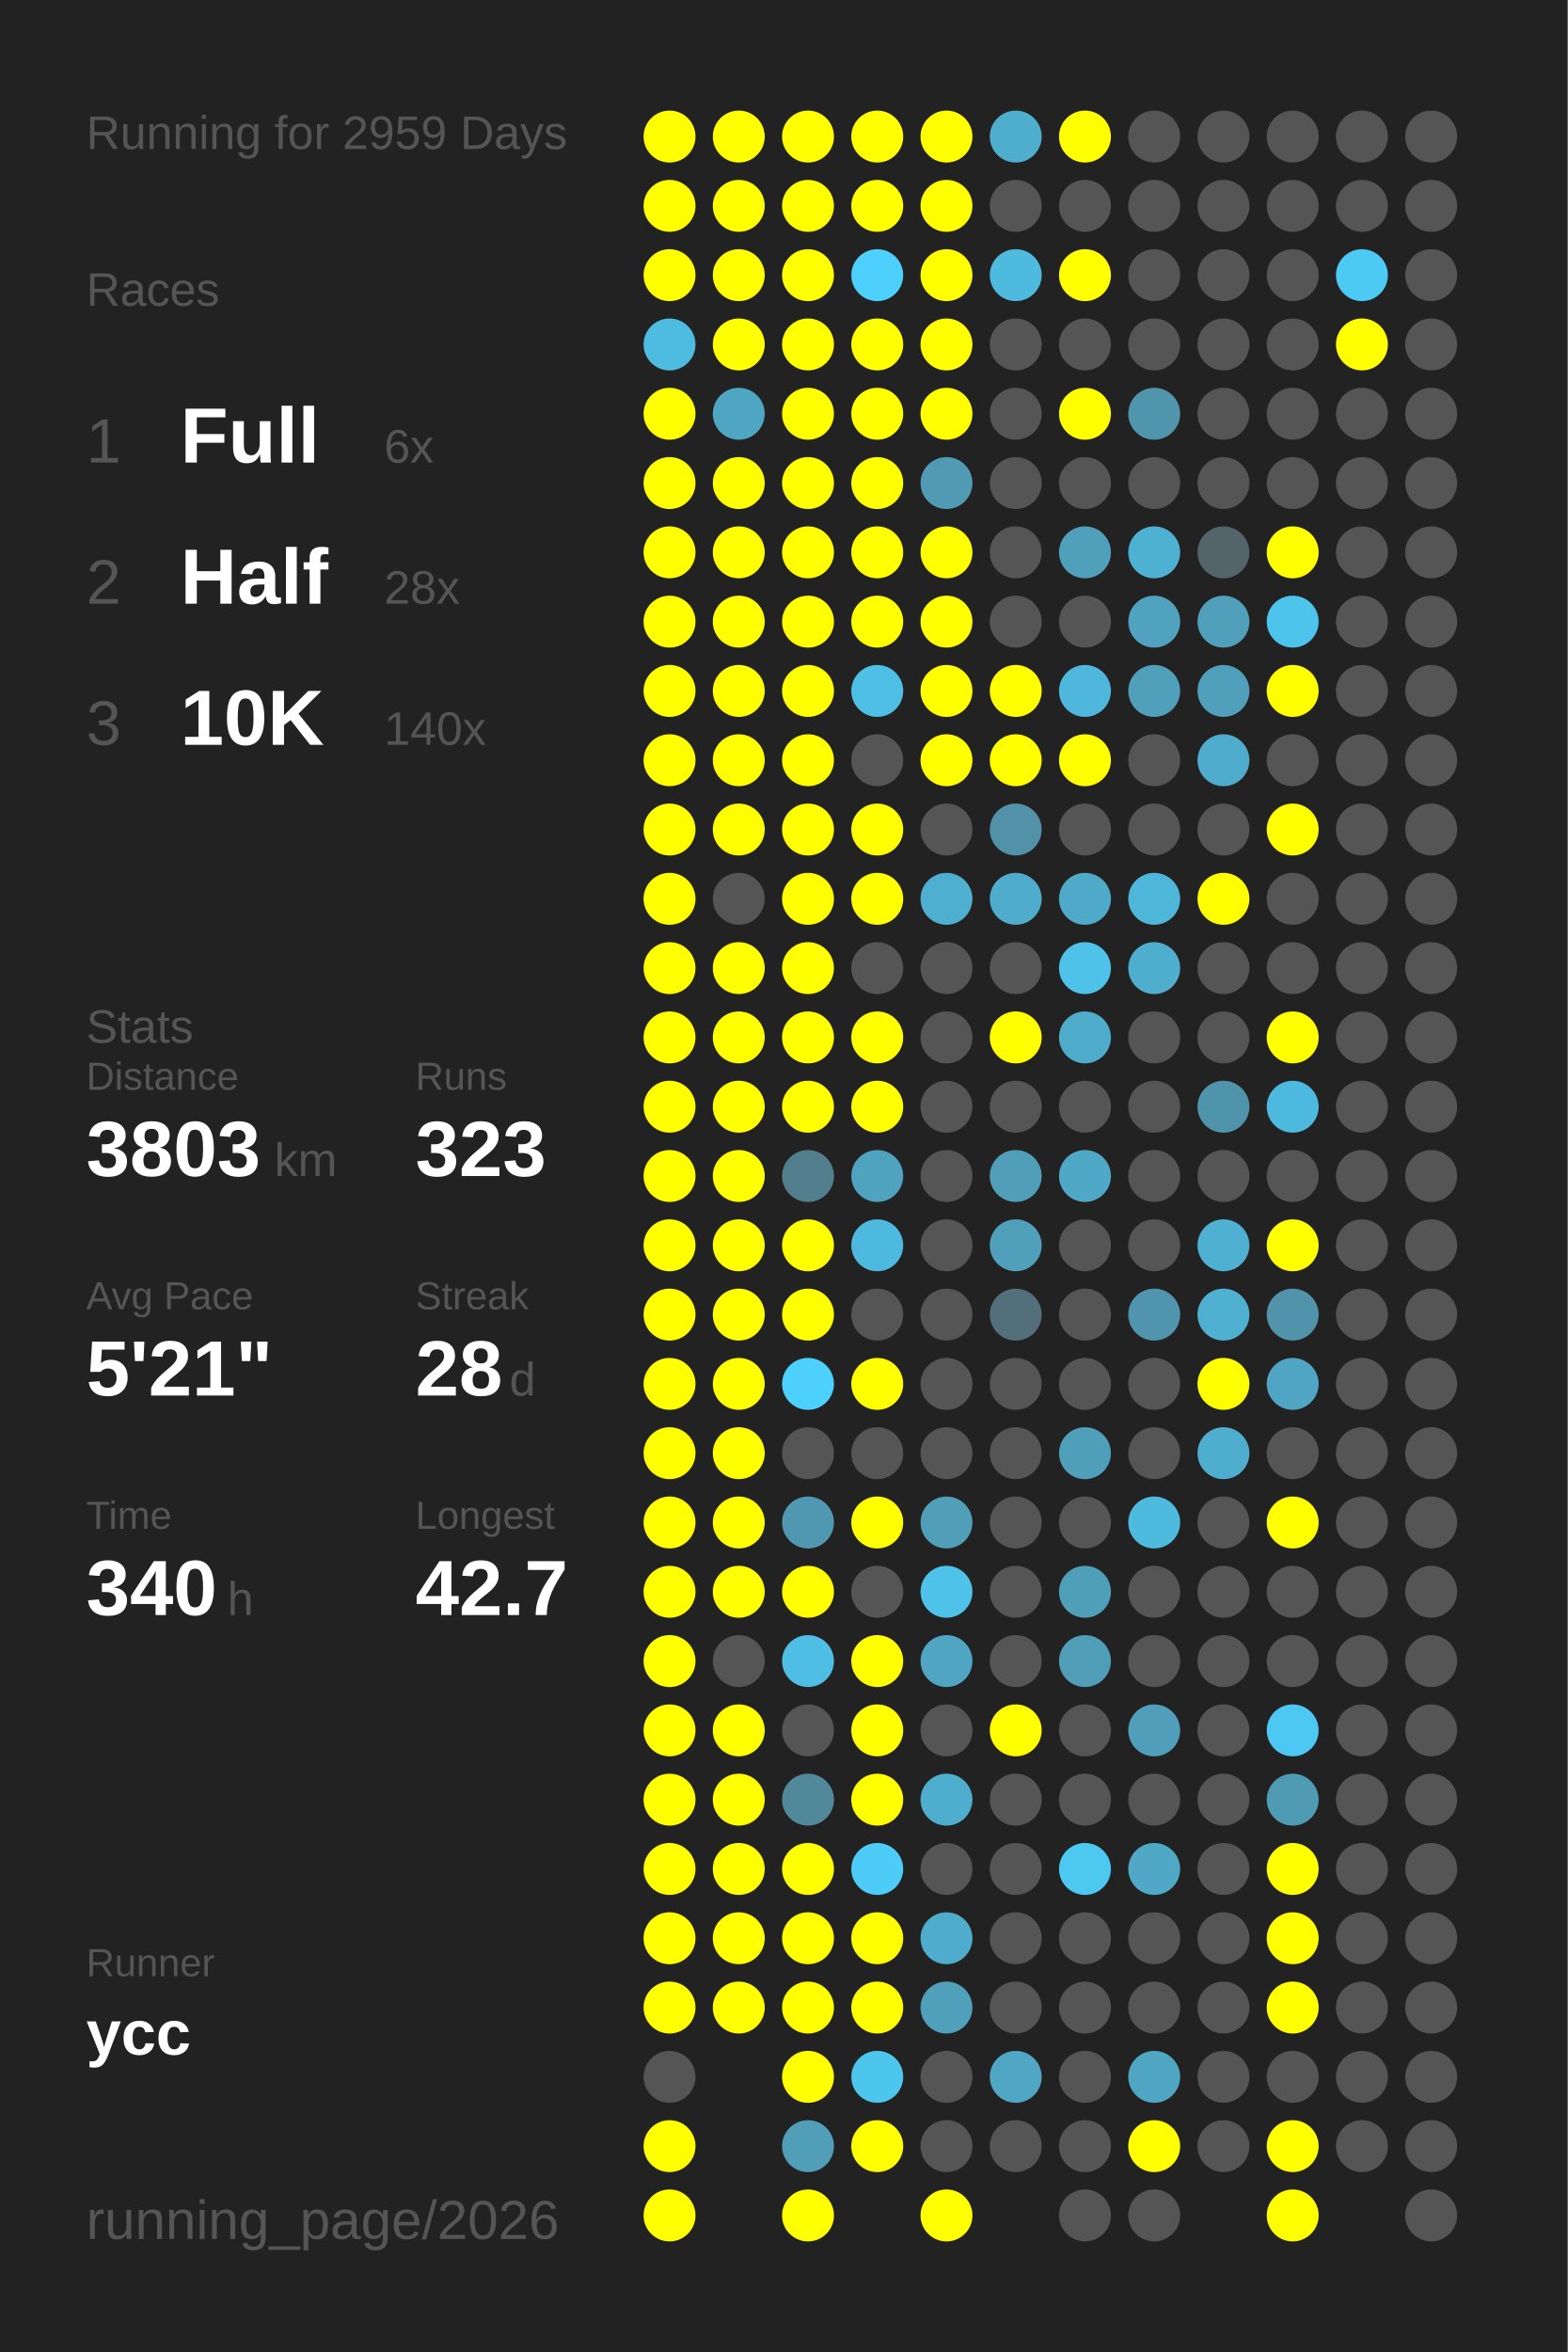
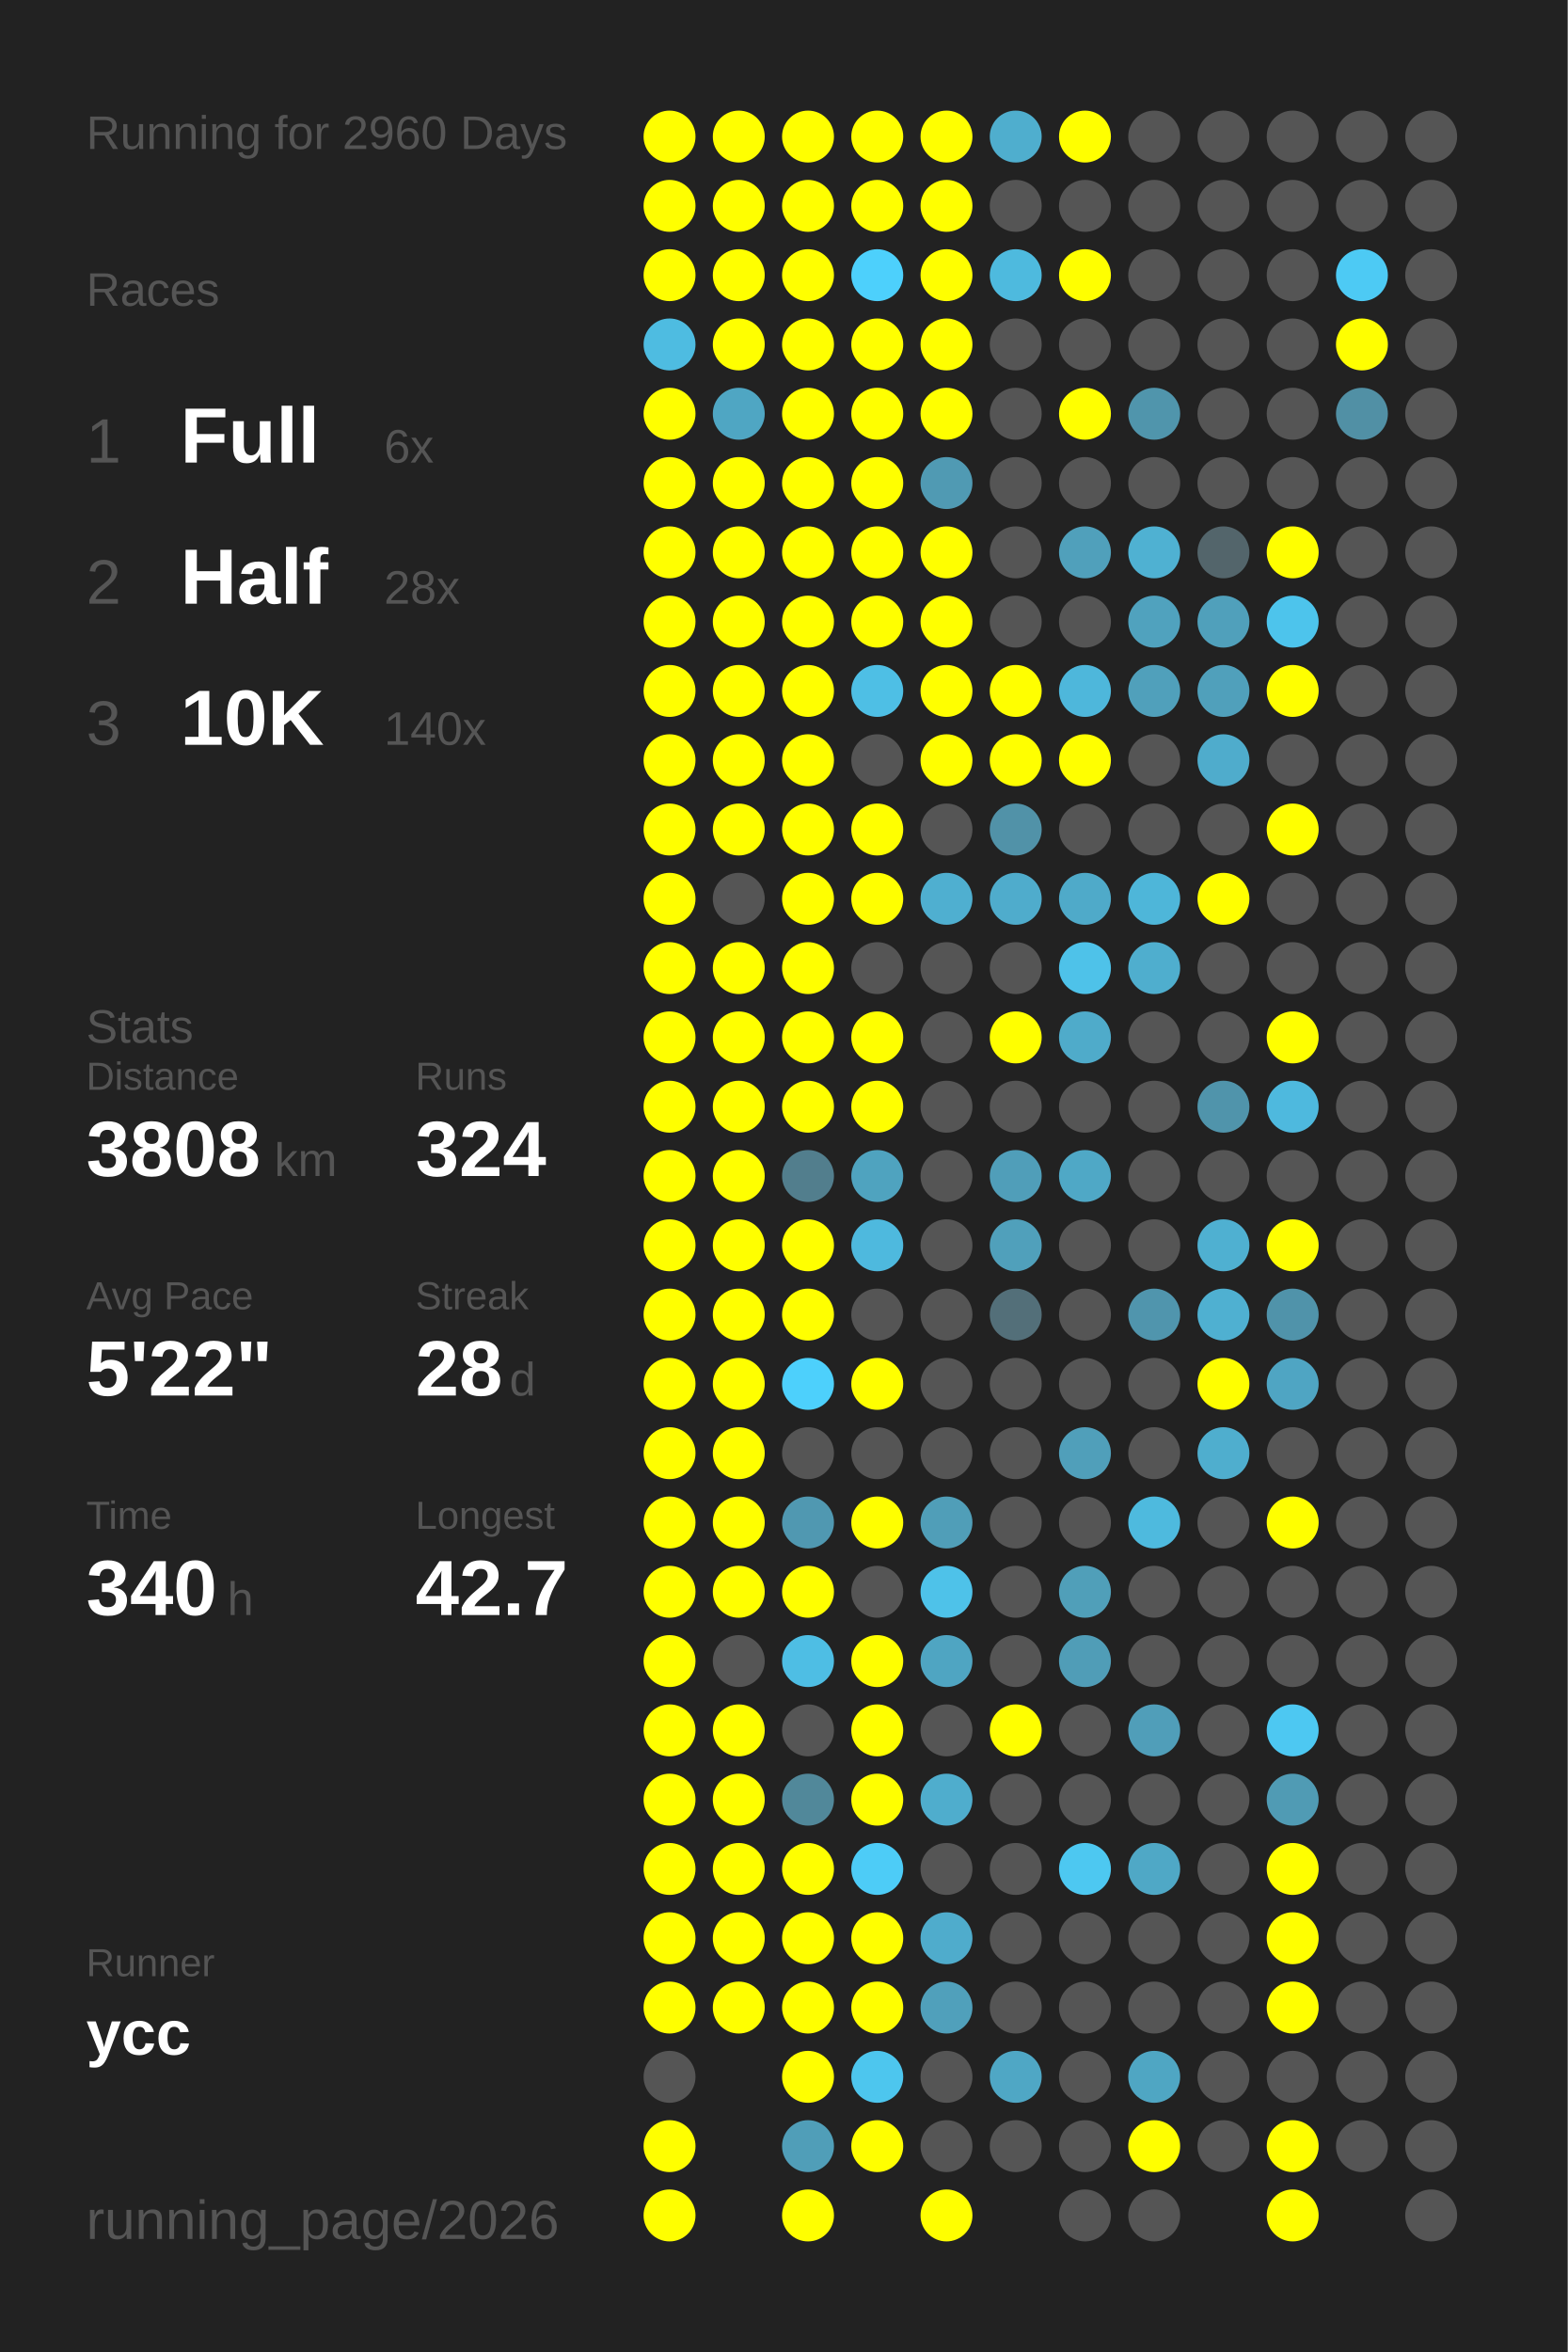
<svg xmlns="http://www.w3.org/2000/svg" baseProfile="full" height="300mm" version="1.1" viewBox="0,0,200,300" width="200mm">
  <defs />
  <rect fill="#222222" height="300" width="200" x="0" y="0" />
-   <text fill="#555555" style="font-size:6px; font-family:Arial;" x="11" y="19">Running for 2959 Days</text>
+   <text fill="#555555" style="font-size:6px; font-family:Arial;" x="11" y="19">Running for 2960 Days</text>
  <text fill="#555555" style="font-size:6px; font-family:Arial;" x="11" y="39">Races</text>
  <text fill="#555555" style="font-size:8px; font-family:Arial;" x="11" y="59">1</text>
  <text fill="#FFFFFF" style="font-size:10px; font-family:Arial; font-weight:bold;" x="23" y="59">Full</text>
  <text fill="#555555" style="font-size:6px; font-family:Arial;" x="49" y="59">6x</text>
  <text fill="#555555" style="font-size:8px; font-family:Arial;" x="11" y="77">2</text>
  <text fill="#FFFFFF" style="font-size:10px; font-family:Arial; font-weight:bold;" x="23" y="77">Half</text>
  <text fill="#555555" style="font-size:6px; font-family:Arial;" x="49" y="77">28x</text>
  <text fill="#555555" style="font-size:8px; font-family:Arial;" x="11" y="95">3</text>
  <text fill="#FFFFFF" style="font-size:10px; font-family:Arial; font-weight:bold;" x="23" y="95">10K</text>
  <text fill="#555555" style="font-size:6px; font-family:Arial;" x="49" y="95">140x</text>
  <text fill="#555555" style="font-size:6px; font-family:Arial;" x="11" y="133">Stats</text>
  <text fill="#555555" style="font-size:5px; font-family:Arial;" x="11" y="139">Distance</text>
-   <text fill="#FFFFFF" style="font-size:10px; font-family:Arial; font-weight:bold;" x="11" y="150">3803</text>
+   <text fill="#FFFFFF" style="font-size:10px; font-family:Arial; font-weight:bold;" x="11" y="150">3808</text>
  <text fill="#555555" style="font-size:6px; font-family:Arial;" x="35" y="150">km</text>
  <text fill="#555555" style="font-size:5px; font-family:Arial;" x="53" y="139">Runs</text>
-   <text fill="#FFFFFF" style="font-size:10px; font-family:Arial; font-weight:bold;" x="53" y="150">323</text>
+   <text fill="#FFFFFF" style="font-size:10px; font-family:Arial; font-weight:bold;" x="53" y="150">324</text>
  <text fill="#555555" style="font-size:5px; font-family:Arial;" x="11" y="167">Avg Pace</text>
-   <text fill="#FFFFFF" style="font-size:10px; font-family:Arial; font-weight:bold;" x="11" y="178">5'21"</text>
+   <text fill="#FFFFFF" style="font-size:10px; font-family:Arial; font-weight:bold;" x="11" y="178">5'22"</text>
  <text fill="#555555" style="font-size:5px; font-family:Arial;" x="53" y="167">Streak</text>
  <text fill="#FFFFFF" style="font-size:10px; font-family:Arial; font-weight:bold;" x="53" y="178">28</text>
  <text fill="#555555" style="font-size:6px; font-family:Arial;" x="65" y="178">d</text>
  <text fill="#555555" style="font-size:5px; font-family:Arial;" x="11" y="195">Time</text>
  <text fill="#FFFFFF" style="font-size:10px; font-family:Arial; font-weight:bold;" x="11" y="206">340</text>
  <text fill="#555555" style="font-size:6px; font-family:Arial;" x="29" y="206">h</text>
  <text fill="#555555" style="font-size:5px; font-family:Arial;" x="53" y="195">Longest</text>
  <text fill="#FFFFFF" style="font-size:10px; font-family:Arial; font-weight:bold;" x="53" y="206">42.7</text>
  <text fill="#555555" style="font-size:5px; font-family:Arial;" x="11" y="252.065">Runner</text>
  <text fill="#FFFFFF" style="font-size:8px; font-family:Arial; font-weight:bold;" x="11" y="262.065">ycc</text>
  <text fill="#555555" style="font-size:7px; font-family:Arial;" x="11" y="285.581">running_page/2026</text>
  <circle cx="85.417" cy="17.419" fill="#FFFF00" r="3.312" />
  <circle cx="85.417" cy="26.258" fill="#FFFF00" r="3.312" />
  <circle cx="85.417" cy="35.097" fill="#FFFF00" r="3.312" />
  <circle cx="85.417" cy="43.935" fill="#4ebce1" r="3.312" />
  <circle cx="85.417" cy="52.774" fill="#FFFF00" r="3.312" />
  <circle cx="85.417" cy="61.613" fill="#FFFF00" r="3.312" />
  <circle cx="85.417" cy="70.452" fill="#FFFF00" r="3.312" />
  <circle cx="85.417" cy="79.29" fill="#FFFF00" r="3.312" />
  <circle cx="85.417" cy="88.129" fill="#FFFF00" r="3.312" />
  <circle cx="85.417" cy="96.968" fill="#FFFF00" r="3.312" />
  <circle cx="85.417" cy="105.806" fill="#FFFF00" r="3.312" />
  <circle cx="85.417" cy="114.645" fill="#FFFF00" r="3.312" />
  <circle cx="85.417" cy="123.484" fill="#FFFF00" r="3.312" />
  <circle cx="85.417" cy="132.323" fill="#FFFF00" r="3.312" />
  <circle cx="85.417" cy="141.161" fill="#FFFF00" r="3.312" />
  <circle cx="85.417" cy="150" fill="#FFFF00" r="3.312" />
  <circle cx="85.417" cy="158.839" fill="#FFFF00" r="3.312" />
  <circle cx="85.417" cy="167.677" fill="#FFFF00" r="3.312" />
  <circle cx="85.417" cy="176.516" fill="#FFFF00" r="3.312" />
  <circle cx="85.417" cy="185.355" fill="#FFFF00" r="3.312" />
  <circle cx="85.417" cy="194.194" fill="#FFFF00" r="3.312" />
  <circle cx="85.417" cy="203.032" fill="#FFFF00" r="3.312" />
  <circle cx="85.417" cy="211.871" fill="#FFFF00" r="3.312" />
  <circle cx="85.417" cy="220.71" fill="#FFFF00" r="3.312" />
  <circle cx="85.417" cy="229.548" fill="#FFFF00" r="3.312" />
  <circle cx="85.417" cy="238.387" fill="#FFFF00" r="3.312" />
  <circle cx="85.417" cy="247.226" fill="#FFFF00" r="3.312" />
  <circle cx="85.417" cy="256.065" fill="#FFFF00" r="3.312" />
  <circle cx="85.417" cy="264.903" fill="#555555" r="3.312" />
  <circle cx="85.417" cy="273.742" fill="#FFFF00" r="3.312" />
  <circle cx="85.417" cy="282.581" fill="#FFFF00" r="3.312" />
  <circle cx="94.25" cy="17.419" fill="#FFFF00" r="3.312" />
  <circle cx="94.25" cy="26.258" fill="#FFFF00" r="3.312" />
  <circle cx="94.25" cy="35.097" fill="#FFFF00" r="3.312" />
  <circle cx="94.25" cy="43.935" fill="#FFFF00" r="3.312" />
  <circle cx="94.25" cy="52.774" fill="#4fa6c3" r="3.312" />
  <circle cx="94.25" cy="61.613" fill="#FFFF00" r="3.312" />
  <circle cx="94.25" cy="70.452" fill="#FFFF00" r="3.312" />
  <circle cx="94.25" cy="79.29" fill="#FFFF00" r="3.312" />
  <circle cx="94.25" cy="88.129" fill="#FFFF00" r="3.312" />
  <circle cx="94.25" cy="96.968" fill="#FFFF00" r="3.312" />
  <circle cx="94.25" cy="105.806" fill="#FFFF00" r="3.312" />
  <circle cx="94.25" cy="114.645" fill="#555555" r="3.312" />
  <circle cx="94.25" cy="123.484" fill="#FFFF00" r="3.312" />
  <circle cx="94.25" cy="132.323" fill="#FFFF00" r="3.312" />
  <circle cx="94.25" cy="141.161" fill="#FFFF00" r="3.312" />
  <circle cx="94.25" cy="150" fill="#FFFF00" r="3.312" />
  <circle cx="94.25" cy="158.839" fill="#FFFF00" r="3.312" />
  <circle cx="94.25" cy="167.677" fill="#FFFF00" r="3.312" />
  <circle cx="94.25" cy="176.516" fill="#FFFF00" r="3.312" />
  <circle cx="94.25" cy="185.355" fill="#FFFF00" r="3.312" />
  <circle cx="94.25" cy="194.194" fill="#FFFF00" r="3.312" />
  <circle cx="94.25" cy="203.032" fill="#FFFF00" r="3.312" />
  <circle cx="94.25" cy="211.871" fill="#555555" r="3.312" />
  <circle cx="94.25" cy="220.71" fill="#FFFF00" r="3.312" />
  <circle cx="94.25" cy="229.548" fill="#FFFF00" r="3.312" />
  <circle cx="94.25" cy="238.387" fill="#FFFF00" r="3.312" />
  <circle cx="94.25" cy="247.226" fill="#FFFF00" r="3.312" />
  <circle cx="94.25" cy="256.065" fill="#FFFF00" r="3.312" />
  <circle cx="103.083" cy="17.419" fill="#FFFF00" r="3.312" />
  <circle cx="103.083" cy="26.258" fill="#FFFF00" r="3.312" />
  <circle cx="103.083" cy="35.097" fill="#FFFF00" r="3.312" />
  <circle cx="103.083" cy="43.935" fill="#FFFF00" r="3.312" />
  <circle cx="103.083" cy="52.774" fill="#FFFF00" r="3.312" />
  <circle cx="103.083" cy="61.613" fill="#FFFF00" r="3.312" />
  <circle cx="103.083" cy="70.452" fill="#FFFF00" r="3.312" />
  <circle cx="103.083" cy="79.29" fill="#FFFF00" r="3.312" />
  <circle cx="103.083" cy="88.129" fill="#FFFF00" r="3.312" />
  <circle cx="103.083" cy="96.968" fill="#FFFF00" r="3.312" />
  <circle cx="103.083" cy="105.806" fill="#FFFF00" r="3.312" />
  <circle cx="103.083" cy="114.645" fill="#FFFF00" r="3.312" />
  <circle cx="103.083" cy="123.484" fill="#FFFF00" r="3.312" />
  <circle cx="103.083" cy="132.323" fill="#FFFF00" r="3.312" />
  <circle cx="103.083" cy="141.161" fill="#FFFF00" r="3.312" />
  <circle cx="103.083" cy="150" fill="#527e8d" r="3.312" />
  <circle cx="103.083" cy="158.839" fill="#FFFF00" r="3.312" />
  <circle cx="103.083" cy="167.677" fill="#FFFF00" r="3.312" />
  <circle cx="103.083" cy="176.516" fill="#4dd0fc" r="3.312" />
  <circle cx="103.083" cy="185.355" fill="#555555" r="3.312" />
  <circle cx="103.083" cy="194.194" fill="#5098b1" r="3.312" />
  <circle cx="103.083" cy="203.032" fill="#FFFF00" r="3.312" />
  <circle cx="103.083" cy="211.871" fill="#4ebee4" r="3.312" />
  <circle cx="103.083" cy="220.71" fill="#555555" r="3.312" />
  <circle cx="103.083" cy="229.548" fill="#51889a" r="3.312" />
  <circle cx="103.083" cy="238.387" fill="#FFFF00" r="3.312" />
  <circle cx="103.083" cy="247.226" fill="#FFFF00" r="3.312" />
  <circle cx="103.083" cy="256.065" fill="#FFFF00" r="3.312" />
  <circle cx="103.083" cy="264.903" fill="#FFFF00" r="3.312" />
  <circle cx="103.083" cy="273.742" fill="#509eb8" r="3.312" />
  <circle cx="103.083" cy="282.581" fill="#FFFF00" r="3.312" />
  <circle cx="111.917" cy="17.419" fill="#FFFF00" r="3.312" />
  <circle cx="111.917" cy="26.258" fill="#FFFF00" r="3.312" />
  <circle cx="111.917" cy="35.097" fill="#4dd0fc" r="3.312" />
  <circle cx="111.917" cy="43.935" fill="#FFFF00" r="3.312" />
  <circle cx="111.917" cy="52.774" fill="#FFFF00" r="3.312" />
  <circle cx="111.917" cy="61.613" fill="#FFFF00" r="3.312" />
  <circle cx="111.917" cy="70.452" fill="#FFFF00" r="3.312" />
  <circle cx="111.917" cy="79.29" fill="#FFFF00" r="3.312" />
  <circle cx="111.917" cy="88.129" fill="#4ebfe5" r="3.312" />
  <circle cx="111.917" cy="96.968" fill="#555555" r="3.312" />
  <circle cx="111.917" cy="105.806" fill="#FFFF00" r="3.312" />
  <circle cx="111.917" cy="114.645" fill="#FFFF00" r="3.312" />
  <circle cx="111.917" cy="123.484" fill="#555555" r="3.312" />
  <circle cx="111.917" cy="132.323" fill="#FFFF00" r="3.312" />
  <circle cx="111.917" cy="141.161" fill="#FFFF00" r="3.312" />
  <circle cx="111.917" cy="150" fill="#4fa3bf" r="3.312" />
  <circle cx="111.917" cy="158.839" fill="#4eb9de" r="3.312" />
  <circle cx="111.917" cy="167.677" fill="#555555" r="3.312" />
  <circle cx="111.917" cy="176.516" fill="#FFFF00" r="3.312" />
  <circle cx="111.917" cy="185.355" fill="#555555" r="3.312" />
  <circle cx="111.917" cy="194.194" fill="#FFFF00" r="3.312" />
  <circle cx="111.917" cy="203.032" fill="#555555" r="3.312" />
  <circle cx="111.917" cy="211.871" fill="#FFFF00" r="3.312" />
  <circle cx="111.917" cy="220.71" fill="#FFFF00" r="3.312" />
  <circle cx="111.917" cy="229.548" fill="#FFFF00" r="3.312" />
  <circle cx="111.917" cy="238.387" fill="#4dccf7" r="3.312" />
  <circle cx="111.917" cy="247.226" fill="#FFFF00" r="3.312" />
  <circle cx="111.917" cy="256.065" fill="#FFFF00" r="3.312" />
  <circle cx="111.917" cy="264.903" fill="#4dc6ee" r="3.312" />
  <circle cx="111.917" cy="273.742" fill="#FFFF00" r="3.312" />
  <circle cx="120.75" cy="17.419" fill="#FFFF00" r="3.312" />
  <circle cx="120.75" cy="26.258" fill="#FFFF00" r="3.312" />
  <circle cx="120.75" cy="35.097" fill="#FFFF00" r="3.312" />
  <circle cx="120.75" cy="43.935" fill="#FFFF00" r="3.312" />
  <circle cx="120.75" cy="52.774" fill="#FFFF00" r="3.312" />
  <circle cx="120.75" cy="61.613" fill="#509ab3" r="3.312" />
  <circle cx="120.75" cy="70.452" fill="#FFFF00" r="3.312" />
  <circle cx="120.75" cy="79.29" fill="#FFFF00" r="3.312" />
  <circle cx="120.75" cy="88.129" fill="#FFFF00" r="3.312" />
  <circle cx="120.75" cy="96.968" fill="#FFFF00" r="3.312" />
  <circle cx="120.75" cy="105.806" fill="#555555" r="3.312" />
  <circle cx="120.75" cy="114.645" fill="#4fafd0" r="3.312" />
  <circle cx="120.75" cy="123.484" fill="#555555" r="3.312" />
  <circle cx="120.75" cy="132.323" fill="#555555" r="3.312" />
  <circle cx="120.75" cy="141.161" fill="#555555" r="3.312" />
  <circle cx="120.75" cy="150" fill="#555555" r="3.312" />
  <circle cx="120.75" cy="158.839" fill="#555555" r="3.312" />
  <circle cx="120.75" cy="167.677" fill="#555555" r="3.312" />
  <circle cx="120.75" cy="176.516" fill="#555555" r="3.312" />
  <circle cx="120.75" cy="185.355" fill="#555555" r="3.312" />
  <circle cx="120.75" cy="194.194" fill="#509eb8" r="3.312" />
  <circle cx="120.75" cy="203.032" fill="#4ec2e9" r="3.312" />
  <circle cx="120.75" cy="211.871" fill="#4fa5c2" r="3.312" />
  <circle cx="120.75" cy="220.71" fill="#555555" r="3.312" />
  <circle cx="120.75" cy="229.548" fill="#4fadcd" r="3.312" />
  <circle cx="120.75" cy="238.387" fill="#555555" r="3.312" />
  <circle cx="120.75" cy="247.226" fill="#4faccc" r="3.312" />
  <circle cx="120.75" cy="256.065" fill="#50a0bb" r="3.312" />
  <circle cx="120.75" cy="264.903" fill="#555555" r="3.312" />
  <circle cx="120.75" cy="273.742" fill="#555555" r="3.312" />
  <circle cx="120.75" cy="282.581" fill="#FFFF00" r="3.312" />
  <circle cx="129.583" cy="17.419" fill="#4faece" r="3.312" />
  <circle cx="129.583" cy="26.258" fill="#555555" r="3.312" />
  <circle cx="129.583" cy="35.097" fill="#4ebade" r="3.312" />
  <circle cx="129.583" cy="43.935" fill="#555555" r="3.312" />
  <circle cx="129.583" cy="52.774" fill="#555555" r="3.312" />
  <circle cx="129.583" cy="61.613" fill="#555555" r="3.312" />
  <circle cx="129.583" cy="70.452" fill="#555555" r="3.312" />
  <circle cx="129.583" cy="79.29" fill="#555555" r="3.312" />
  <circle cx="129.583" cy="88.129" fill="#FFFF00" r="3.312" />
  <circle cx="129.583" cy="96.968" fill="#FFFF00" r="3.312" />
  <circle cx="129.583" cy="105.806" fill="#5192a8" r="3.312" />
  <circle cx="129.583" cy="114.645" fill="#4faccc" r="3.312" />
  <circle cx="129.583" cy="123.484" fill="#555555" r="3.312" />
  <circle cx="129.583" cy="132.323" fill="#FFFF00" r="3.312" />
  <circle cx="129.583" cy="141.161" fill="#555555" r="3.312" />
  <circle cx="129.583" cy="150" fill="#509eb9" r="3.312" />
  <circle cx="129.583" cy="158.839" fill="#50a0bb" r="3.312" />
  <circle cx="129.583" cy="167.677" fill="#536f79" r="3.312" />
  <circle cx="129.583" cy="176.516" fill="#555555" r="3.312" />
  <circle cx="129.583" cy="185.355" fill="#555555" r="3.312" />
  <circle cx="129.583" cy="194.194" fill="#555555" r="3.312" />
  <circle cx="129.583" cy="203.032" fill="#555555" r="3.312" />
  <circle cx="129.583" cy="211.871" fill="#555555" r="3.312" />
  <circle cx="129.583" cy="220.71" fill="#FFFF00" r="3.312" />
  <circle cx="129.583" cy="229.548" fill="#555555" r="3.312" />
  <circle cx="129.583" cy="238.387" fill="#555555" r="3.312" />
  <circle cx="129.583" cy="247.226" fill="#555555" r="3.312" />
  <circle cx="129.583" cy="256.065" fill="#555555" r="3.312" />
  <circle cx="129.583" cy="264.903" fill="#4fa7c5" r="3.312" />
  <circle cx="129.583" cy="273.742" fill="#555555" r="3.312" />
  <circle cx="138.417" cy="17.419" fill="#FFFF00" r="3.312" />
  <circle cx="138.417" cy="26.258" fill="#555555" r="3.312" />
  <circle cx="138.417" cy="35.097" fill="#FFFF00" r="3.312" />
  <circle cx="138.417" cy="43.935" fill="#555555" r="3.312" />
  <circle cx="138.417" cy="52.774" fill="#FFFF00" r="3.312" />
  <circle cx="138.417" cy="61.613" fill="#555555" r="3.312" />
  <circle cx="138.417" cy="70.452" fill="#50a0bb" r="3.312" />
  <circle cx="138.417" cy="79.29" fill="#555555" r="3.312" />
  <circle cx="138.417" cy="88.129" fill="#4eb7db" r="3.312" />
  <circle cx="138.417" cy="96.968" fill="#FFFF00" r="3.312" />
  <circle cx="138.417" cy="105.806" fill="#555555" r="3.312" />
  <circle cx="138.417" cy="114.645" fill="#4faac9" r="3.312" />
  <circle cx="138.417" cy="123.484" fill="#4ec2e9" r="3.312" />
  <circle cx="138.417" cy="132.323" fill="#4fabca" r="3.312" />
  <circle cx="138.417" cy="141.161" fill="#555555" r="3.312" />
  <circle cx="138.417" cy="150" fill="#4fa8c6" r="3.312" />
  <circle cx="138.417" cy="158.839" fill="#555555" r="3.312" />
  <circle cx="138.417" cy="167.677" fill="#555555" r="3.312" />
  <circle cx="138.417" cy="176.516" fill="#555555" r="3.312" />
  <circle cx="138.417" cy="185.355" fill="#509fba" r="3.312" />
  <circle cx="138.417" cy="194.194" fill="#555555" r="3.312" />
  <circle cx="138.417" cy="203.032" fill="#509fb9" r="3.312" />
  <circle cx="138.417" cy="211.871" fill="#509db7" r="3.312" />
  <circle cx="138.417" cy="220.71" fill="#555555" r="3.312" />
  <circle cx="138.417" cy="229.548" fill="#555555" r="3.312" />
  <circle cx="138.417" cy="238.387" fill="#4dc8f1" r="3.312" />
  <circle cx="138.417" cy="247.226" fill="#555555" r="3.312" />
  <circle cx="138.417" cy="256.065" fill="#555555" r="3.312" />
  <circle cx="138.417" cy="264.903" fill="#555555" r="3.312" />
  <circle cx="138.417" cy="273.742" fill="#555555" r="3.312" />
  <circle cx="138.417" cy="282.581" fill="#555555" r="3.312" />
  <circle cx="147.25" cy="17.419" fill="#555555" r="3.312" />
  <circle cx="147.25" cy="26.258" fill="#555555" r="3.312" />
  <circle cx="147.25" cy="35.097" fill="#555555" r="3.312" />
  <circle cx="147.25" cy="43.935" fill="#555555" r="3.312" />
  <circle cx="147.25" cy="52.774" fill="#5095ac" r="3.312" />
  <circle cx="147.25" cy="61.613" fill="#555555" r="3.312" />
  <circle cx="147.25" cy="70.452" fill="#4fb1d2" r="3.312" />
  <circle cx="147.25" cy="79.29" fill="#50a2be" r="3.312" />
  <circle cx="147.25" cy="88.129" fill="#50a0bb" r="3.312" />
  <circle cx="147.25" cy="96.968" fill="#555555" r="3.312" />
  <circle cx="147.25" cy="105.806" fill="#555555" r="3.312" />
  <circle cx="147.25" cy="114.645" fill="#4eb6d9" r="3.312" />
  <circle cx="147.25" cy="123.484" fill="#4faece" r="3.312" />
  <circle cx="147.25" cy="132.323" fill="#555555" r="3.312" />
  <circle cx="147.25" cy="141.161" fill="#555555" r="3.312" />
  <circle cx="147.25" cy="150" fill="#555555" r="3.312" />
  <circle cx="147.25" cy="158.839" fill="#555555" r="3.312" />
  <circle cx="147.25" cy="167.677" fill="#5095ad" r="3.312" />
  <circle cx="147.25" cy="176.516" fill="#555555" r="3.312" />
  <circle cx="147.25" cy="185.355" fill="#555555" r="3.312" />
  <circle cx="147.25" cy="194.194" fill="#4ebade" r="3.312" />
  <circle cx="147.25" cy="203.032" fill="#555555" r="3.312" />
  <circle cx="147.25" cy="211.871" fill="#555555" r="3.312" />
  <circle cx="147.25" cy="220.71" fill="#509eb9" r="3.312" />
  <circle cx="147.25" cy="229.548" fill="#555555" r="3.312" />
  <circle cx="147.25" cy="238.387" fill="#4fa8c6" r="3.312" />
  <circle cx="147.25" cy="247.226" fill="#555555" r="3.312" />
  <circle cx="147.25" cy="256.065" fill="#555555" r="3.312" />
  <circle cx="147.25" cy="264.903" fill="#4fa6c3" r="3.312" />
  <circle cx="147.25" cy="273.742" fill="#FFFF00" r="3.312" />
  <circle cx="147.25" cy="282.581" fill="#555555" r="3.312" />
  <circle cx="156.083" cy="17.419" fill="#555555" r="3.312" />
  <circle cx="156.083" cy="26.258" fill="#555555" r="3.312" />
  <circle cx="156.083" cy="35.097" fill="#555555" r="3.312" />
  <circle cx="156.083" cy="43.935" fill="#555555" r="3.312" />
  <circle cx="156.083" cy="52.774" fill="#555555" r="3.312" />
  <circle cx="156.083" cy="61.613" fill="#555555" r="3.312" />
  <circle cx="156.083" cy="70.452" fill="#53656b" r="3.312" />
  <circle cx="156.083" cy="79.29" fill="#50a0bb" r="3.312" />
  <circle cx="156.083" cy="88.129" fill="#50a0bb" r="3.312" />
  <circle cx="156.083" cy="96.968" fill="#4faccc" r="3.312" />
  <circle cx="156.083" cy="105.806" fill="#555555" r="3.312" />
  <circle cx="156.083" cy="114.645" fill="#FFFF00" r="3.312" />
  <circle cx="156.083" cy="123.484" fill="#555555" r="3.312" />
  <circle cx="156.083" cy="132.323" fill="#555555" r="3.312" />
  <circle cx="156.083" cy="141.161" fill="#5094ab" r="3.312" />
  <circle cx="156.083" cy="150" fill="#555555" r="3.312" />
  <circle cx="156.083" cy="158.839" fill="#4fb0d1" r="3.312" />
  <circle cx="156.083" cy="167.677" fill="#4fb0d1" r="3.312" />
  <circle cx="156.083" cy="176.516" fill="#FFFF00" r="3.312" />
  <circle cx="156.083" cy="185.355" fill="#4faece" r="3.312" />
  <circle cx="156.083" cy="194.194" fill="#555555" r="3.312" />
  <circle cx="156.083" cy="203.032" fill="#555555" r="3.312" />
  <circle cx="156.083" cy="211.871" fill="#555555" r="3.312" />
  <circle cx="156.083" cy="220.71" fill="#555555" r="3.312" />
  <circle cx="156.083" cy="229.548" fill="#555555" r="3.312" />
  <circle cx="156.083" cy="238.387" fill="#555555" r="3.312" />
  <circle cx="156.083" cy="247.226" fill="#555555" r="3.312" />
  <circle cx="156.083" cy="256.065" fill="#555555" r="3.312" />
  <circle cx="156.083" cy="264.903" fill="#555555" r="3.312" />
  <circle cx="156.083" cy="273.742" fill="#555555" r="3.312" />
  <circle cx="164.917" cy="17.419" fill="#555555" r="3.312" />
  <circle cx="164.917" cy="26.258" fill="#555555" r="3.312" />
  <circle cx="164.917" cy="35.097" fill="#555555" r="3.312" />
  <circle cx="164.917" cy="43.935" fill="#555555" r="3.312" />
  <circle cx="164.917" cy="52.774" fill="#555555" r="3.312" />
  <circle cx="164.917" cy="61.613" fill="#555555" r="3.312" />
  <circle cx="164.917" cy="70.452" fill="#FFFF00" r="3.312" />
  <circle cx="164.917" cy="79.29" fill="#4dc4ec" r="3.312" />
  <circle cx="164.917" cy="88.129" fill="#FFFF00" r="3.312" />
  <circle cx="164.917" cy="96.968" fill="#555555" r="3.312" />
  <circle cx="164.917" cy="105.806" fill="#FFFF00" r="3.312" />
  <circle cx="164.917" cy="114.645" fill="#555555" r="3.312" />
  <circle cx="164.917" cy="123.484" fill="#555555" r="3.312" />
  <circle cx="164.917" cy="132.323" fill="#FFFF00" r="3.312" />
  <circle cx="164.917" cy="141.161" fill="#4eb9de" r="3.312" />
  <circle cx="164.917" cy="150" fill="#555555" r="3.312" />
  <circle cx="164.917" cy="158.839" fill="#FFFF00" r="3.312" />
  <circle cx="164.917" cy="167.677" fill="#5093aa" r="3.312" />
  <circle cx="164.917" cy="176.516" fill="#4fa5c3" r="3.312" />
  <circle cx="164.917" cy="185.355" fill="#555555" r="3.312" />
  <circle cx="164.917" cy="194.194" fill="#FFFF00" r="3.312" />
  <circle cx="164.917" cy="203.032" fill="#555555" r="3.312" />
  <circle cx="164.917" cy="211.871" fill="#555555" r="3.312" />
  <circle cx="164.917" cy="220.71" fill="#4dc8f2" r="3.312" />
  <circle cx="164.917" cy="229.548" fill="#509bb4" r="3.312" />
  <circle cx="164.917" cy="238.387" fill="#FFFF00" r="3.312" />
  <circle cx="164.917" cy="247.226" fill="#FFFF00" r="3.312" />
  <circle cx="164.917" cy="256.065" fill="#FFFF00" r="3.312" />
  <circle cx="164.917" cy="264.903" fill="#555555" r="3.312" />
  <circle cx="164.917" cy="273.742" fill="#FFFF00" r="3.312" />
  <circle cx="164.917" cy="282.581" fill="#FFFF00" r="3.312" />
  <circle cx="173.75" cy="17.419" fill="#555555" r="3.312" />
  <circle cx="173.75" cy="26.258" fill="#555555" r="3.312" />
  <circle cx="173.75" cy="35.097" fill="#4dcaf4" r="3.312" />
  <circle cx="173.75" cy="43.935" fill="#FFFF00" r="3.312" />
-   <circle cx="173.75" cy="52.774" fill="#555555" r="3.312" />
+   <circle cx="173.75" cy="52.774" fill="#5190a5" r="3.312" />
  <circle cx="173.75" cy="61.613" fill="#555555" r="3.312" />
  <circle cx="173.75" cy="70.452" fill="#555555" r="3.312" />
  <circle cx="173.75" cy="79.29" fill="#555555" r="3.312" />
  <circle cx="173.75" cy="88.129" fill="#555555" r="3.312" />
  <circle cx="173.75" cy="96.968" fill="#555555" r="3.312" />
  <circle cx="173.75" cy="105.806" fill="#555555" r="3.312" />
  <circle cx="173.75" cy="114.645" fill="#555555" r="3.312" />
  <circle cx="173.75" cy="123.484" fill="#555555" r="3.312" />
  <circle cx="173.75" cy="132.323" fill="#555555" r="3.312" />
  <circle cx="173.75" cy="141.161" fill="#555555" r="3.312" />
  <circle cx="173.75" cy="150" fill="#555555" r="3.312" />
  <circle cx="173.75" cy="158.839" fill="#555555" r="3.312" />
  <circle cx="173.75" cy="167.677" fill="#555555" r="3.312" />
  <circle cx="173.75" cy="176.516" fill="#555555" r="3.312" />
  <circle cx="173.75" cy="185.355" fill="#555555" r="3.312" />
  <circle cx="173.75" cy="194.194" fill="#555555" r="3.312" />
  <circle cx="173.75" cy="203.032" fill="#555555" r="3.312" />
  <circle cx="173.75" cy="211.871" fill="#555555" r="3.312" />
  <circle cx="173.75" cy="220.71" fill="#555555" r="3.312" />
  <circle cx="173.75" cy="229.548" fill="#555555" r="3.312" />
  <circle cx="173.75" cy="238.387" fill="#555555" r="3.312" />
  <circle cx="173.75" cy="247.226" fill="#555555" r="3.312" />
  <circle cx="173.75" cy="256.065" fill="#555555" r="3.312" />
  <circle cx="173.75" cy="264.903" fill="#555555" r="3.312" />
  <circle cx="173.75" cy="273.742" fill="#555555" r="3.312" />
  <circle cx="182.583" cy="17.419" fill="#555555" r="3.312" />
  <circle cx="182.583" cy="26.258" fill="#555555" r="3.312" />
  <circle cx="182.583" cy="35.097" fill="#555555" r="3.312" />
  <circle cx="182.583" cy="43.935" fill="#555555" r="3.312" />
  <circle cx="182.583" cy="52.774" fill="#555555" r="3.312" />
  <circle cx="182.583" cy="61.613" fill="#555555" r="3.312" />
  <circle cx="182.583" cy="70.452" fill="#555555" r="3.312" />
  <circle cx="182.583" cy="79.29" fill="#555555" r="3.312" />
  <circle cx="182.583" cy="88.129" fill="#555555" r="3.312" />
  <circle cx="182.583" cy="96.968" fill="#555555" r="3.312" />
  <circle cx="182.583" cy="105.806" fill="#555555" r="3.312" />
  <circle cx="182.583" cy="114.645" fill="#555555" r="3.312" />
  <circle cx="182.583" cy="123.484" fill="#555555" r="3.312" />
  <circle cx="182.583" cy="132.323" fill="#555555" r="3.312" />
  <circle cx="182.583" cy="141.161" fill="#555555" r="3.312" />
  <circle cx="182.583" cy="150" fill="#555555" r="3.312" />
  <circle cx="182.583" cy="158.839" fill="#555555" r="3.312" />
  <circle cx="182.583" cy="167.677" fill="#555555" r="3.312" />
  <circle cx="182.583" cy="176.516" fill="#555555" r="3.312" />
  <circle cx="182.583" cy="185.355" fill="#555555" r="3.312" />
  <circle cx="182.583" cy="194.194" fill="#555555" r="3.312" />
  <circle cx="182.583" cy="203.032" fill="#555555" r="3.312" />
  <circle cx="182.583" cy="211.871" fill="#555555" r="3.312" />
  <circle cx="182.583" cy="220.71" fill="#555555" r="3.312" />
  <circle cx="182.583" cy="229.548" fill="#555555" r="3.312" />
  <circle cx="182.583" cy="238.387" fill="#555555" r="3.312" />
  <circle cx="182.583" cy="247.226" fill="#555555" r="3.312" />
  <circle cx="182.583" cy="256.065" fill="#555555" r="3.312" />
  <circle cx="182.583" cy="264.903" fill="#555555" r="3.312" />
  <circle cx="182.583" cy="273.742" fill="#555555" r="3.312" />
  <circle cx="182.583" cy="282.581" fill="#555555" r="3.312" />
</svg>
